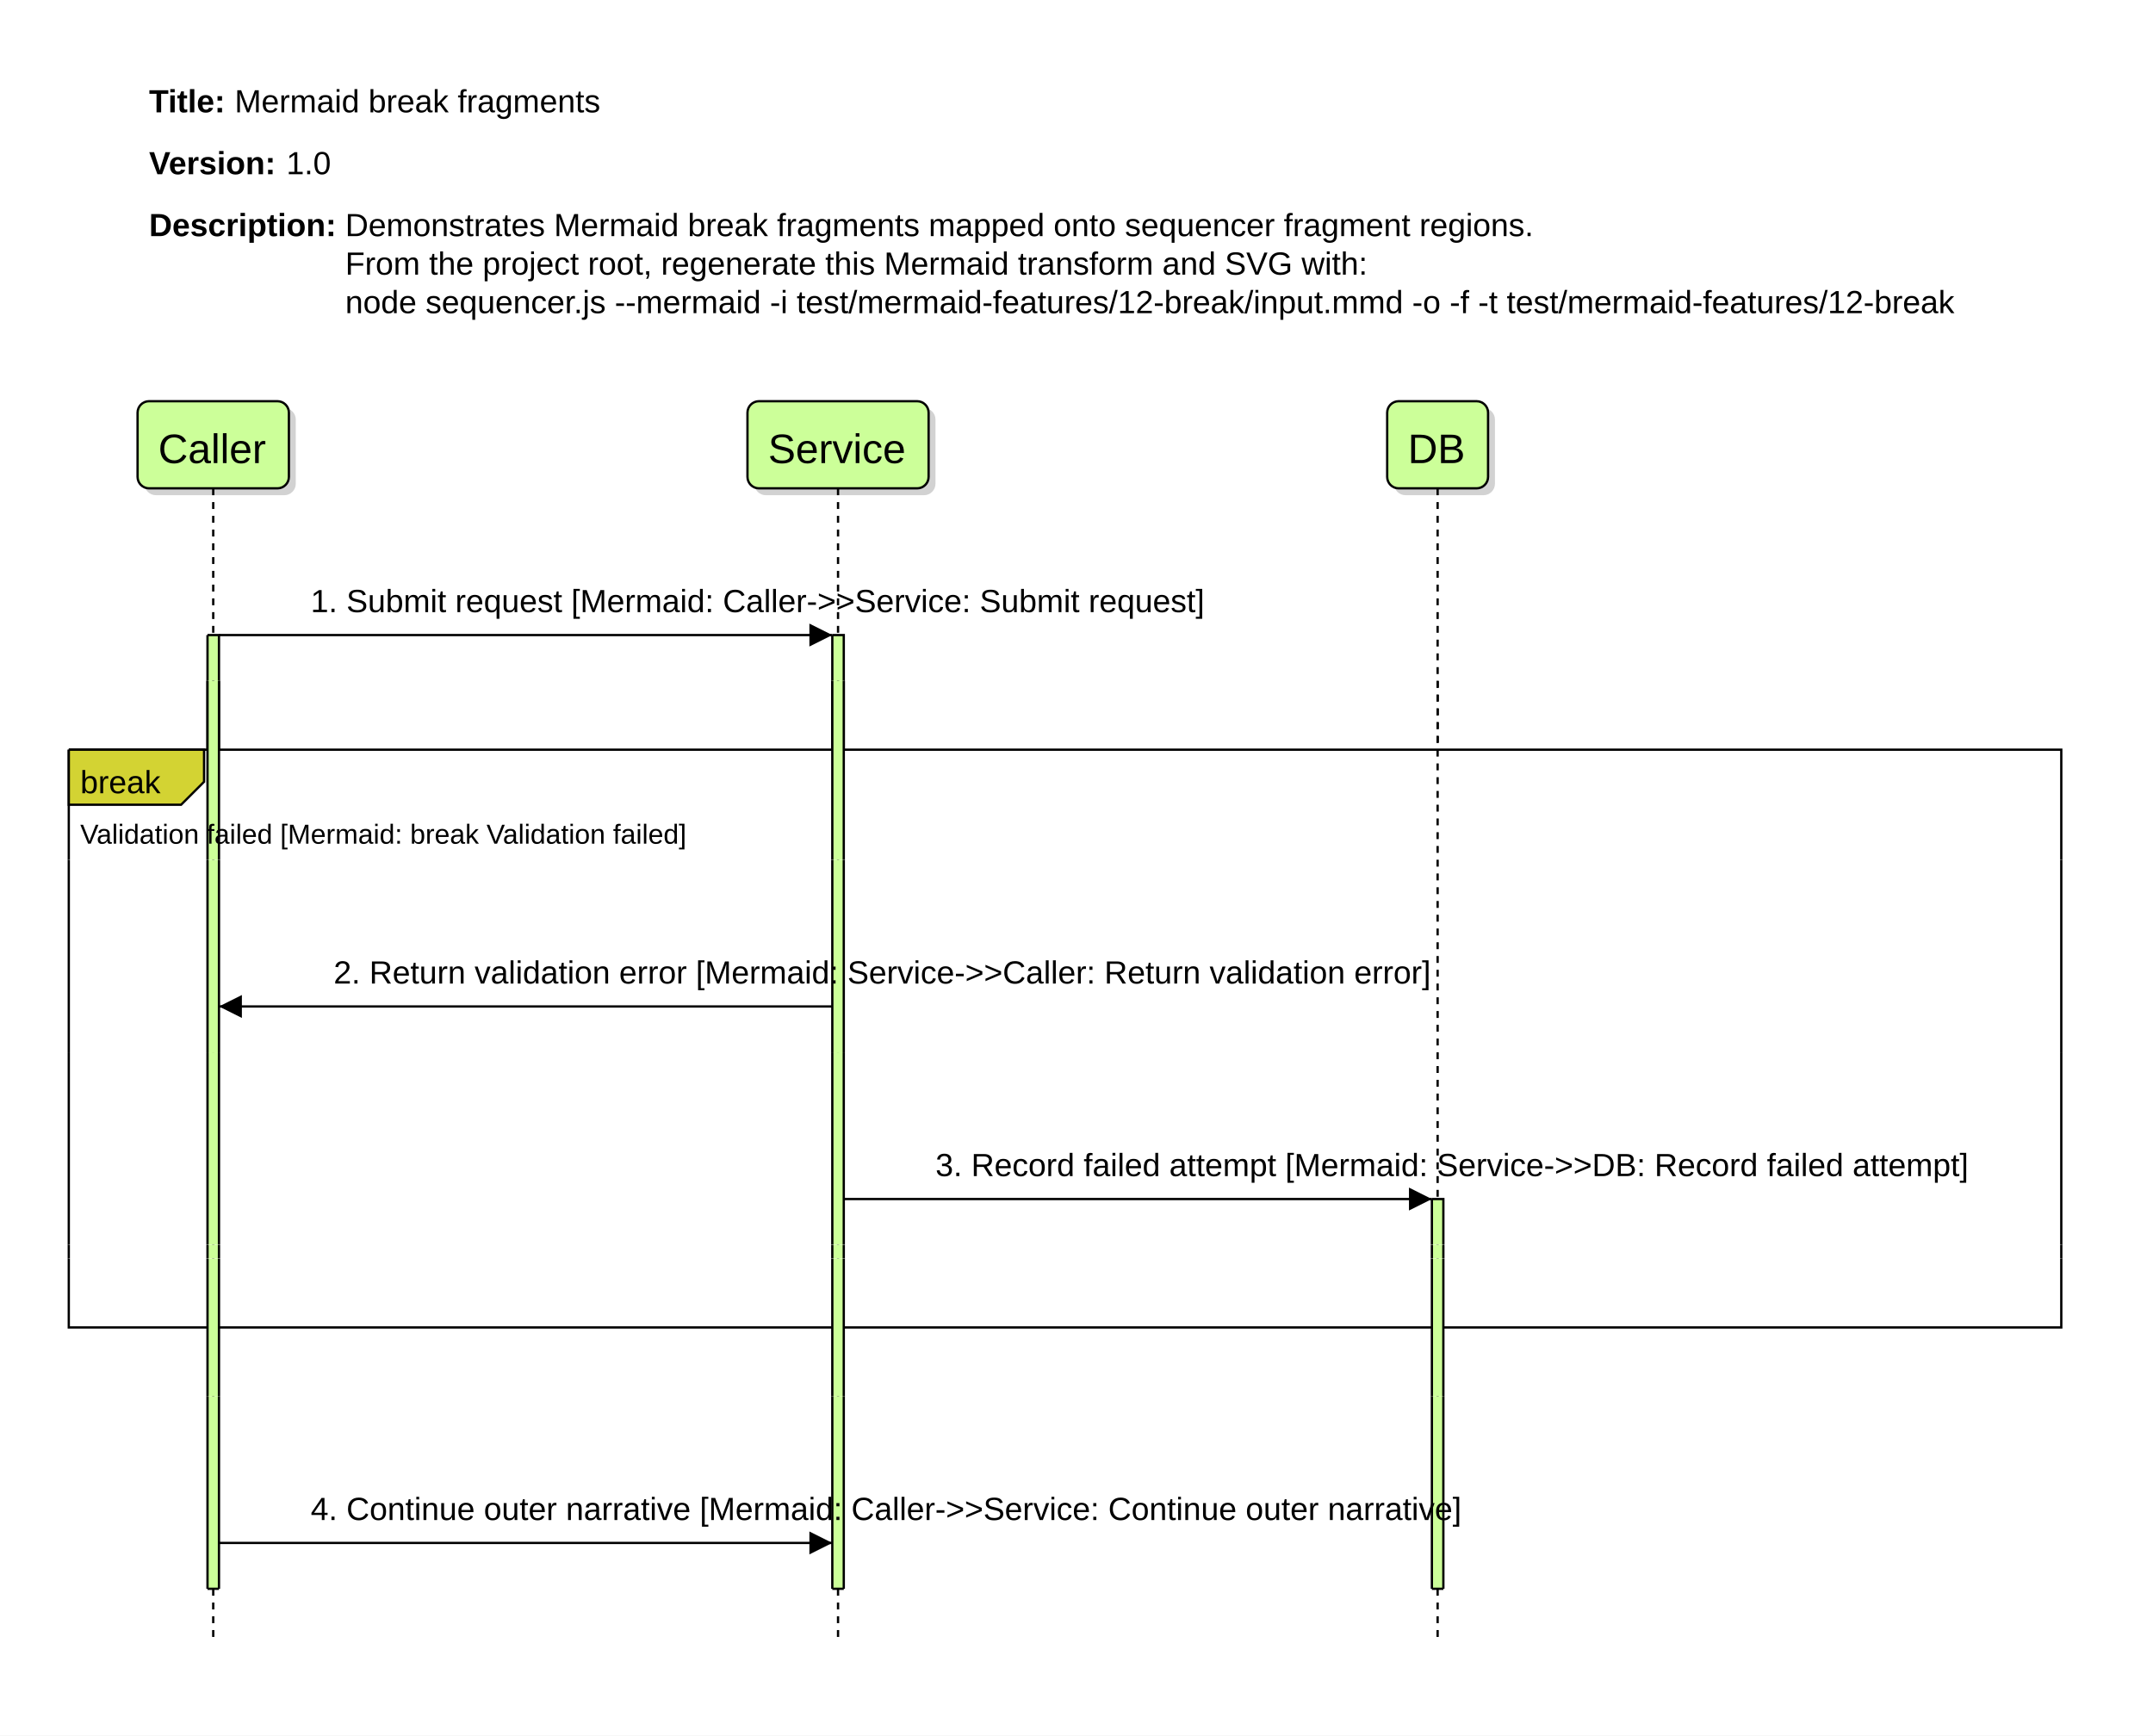
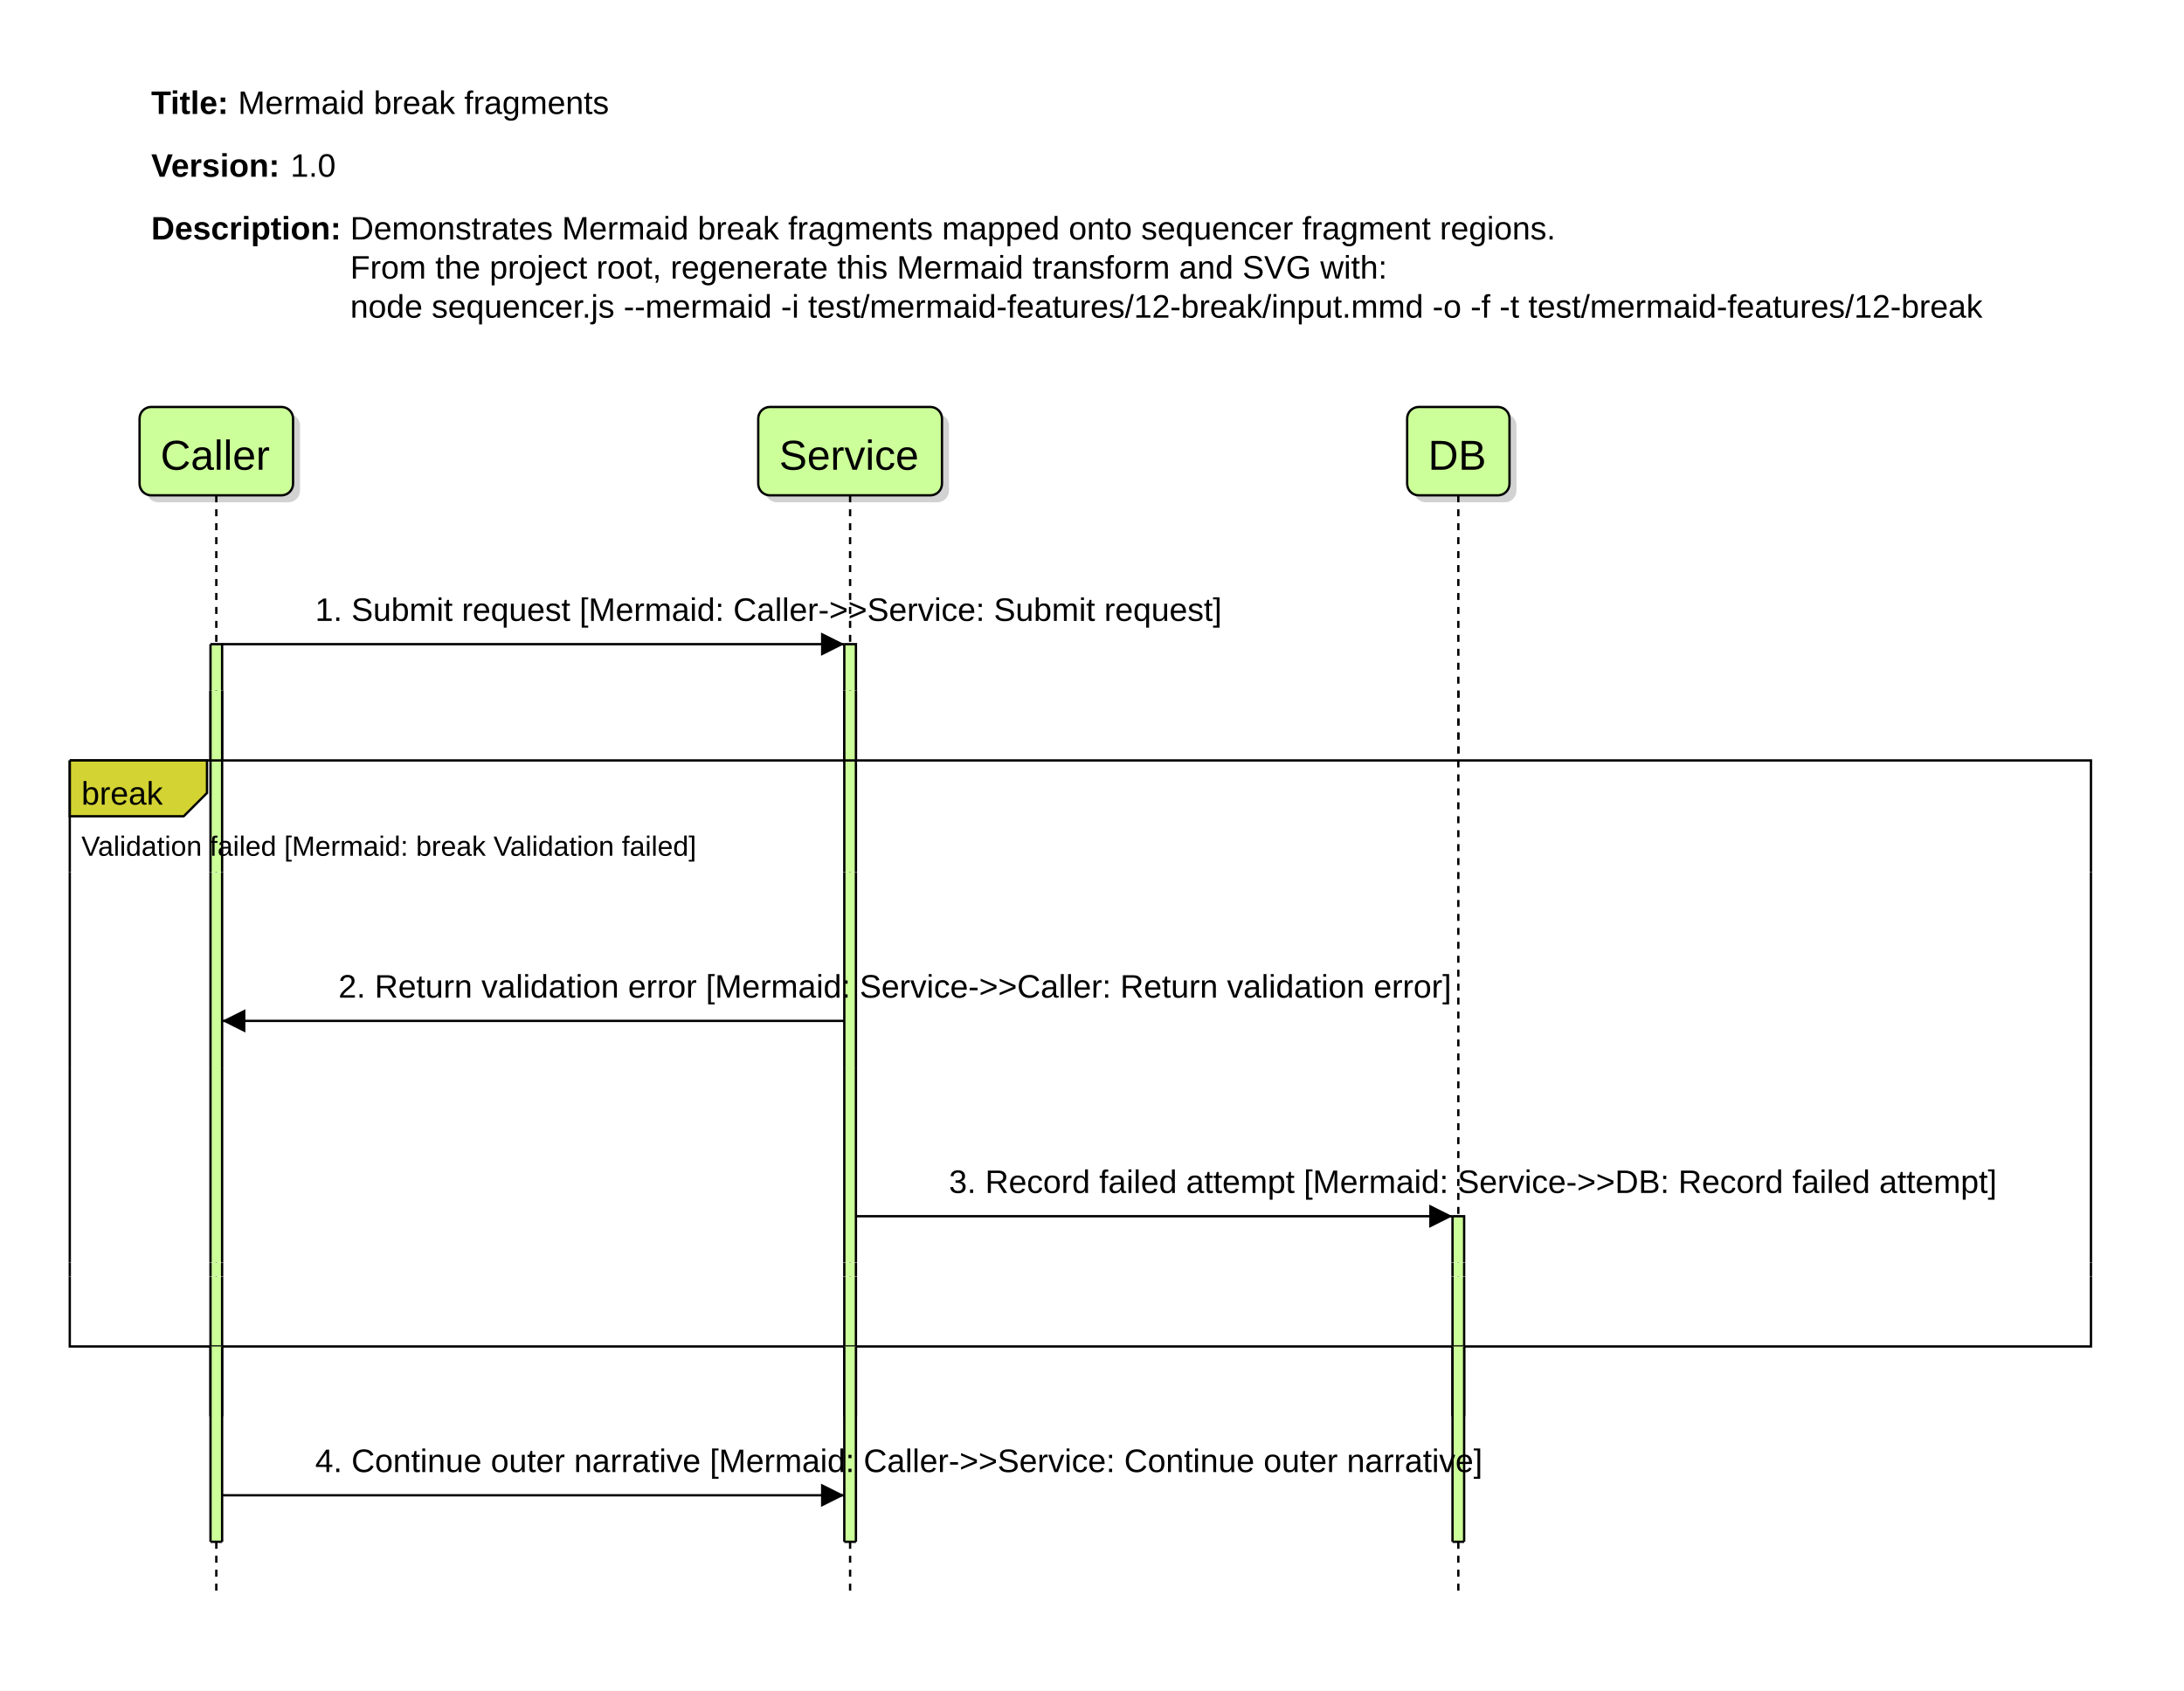
- <svg xmlns="http://www.w3.org/2000/svg" width="939" height="757" viewBox="0 0 939 757">
+ <svg xmlns="http://www.w3.org/2000/svg" width="939" height="727" viewBox="0 0 939 727">
  <rect width="100%" height="100%" fill="white" />
-   <path d="M 0 0 L 0 747 L 929 747 L 929 0 L 0 0" fill="rgb(255, 255, 255)" stroke="none" />
+   <path d="M 0 0 L 0 717 L 929 717 L 929 0 L 0 0" fill="rgb(255, 255, 255)" stroke="none" />
  <path d="M 60 30 L 60 57 L 268 57 L 268 30 L 60 30" fill="rgba(0,0,0,0)" stroke="none" />
  <text x="65" y="49" fill="rgb(0,0,0)" font-family="Liberation Sans, Arial, Helvetica, sans-serif" font-size="14" xml:space="preserve" font-weight="bold" dominant-baseline="auto">Title:</text>
  <text x="98.44" y="49" fill="rgb(0,0,0)" font-family="Liberation Sans, Arial, Helvetica, sans-serif" font-size="14" xml:space="preserve" dominant-baseline="auto"> </text>
  <text x="102.33" y="49" fill="rgb(0,0,0)" font-family="Liberation Sans, Arial, Helvetica, sans-serif" font-size="14" xml:space="preserve" dominant-baseline="auto">Mermaid break fragments</text>
  <path d="M 60 57 L 60 84 L 150 84 L 150 57 L 60 57" fill="rgba(0,0,0,0)" stroke="none" />
  <text x="65" y="76" fill="rgb(0,0,0)" font-family="Liberation Sans, Arial, Helvetica, sans-serif" font-size="14" xml:space="preserve" font-weight="bold" dominant-baseline="auto">Version:</text>
  <text x="121.01" y="76" fill="rgb(0,0,0)" font-family="Liberation Sans, Arial, Helvetica, sans-serif" font-size="14" xml:space="preserve" dominant-baseline="auto"> </text>
  <text x="124.9" y="76" fill="rgb(0,0,0)" font-family="Liberation Sans, Arial, Helvetica, sans-serif" font-size="14" xml:space="preserve" dominant-baseline="auto">1.0</text>
  <path d="M 60 84 L 60 145 L 859 145 L 859 84 L 60 84" fill="rgba(0,0,0,0)" stroke="none" />
  <text x="65" y="103" fill="rgb(0,0,0)" font-family="Liberation Sans, Arial, Helvetica, sans-serif" font-size="14" xml:space="preserve" font-weight="bold" dominant-baseline="auto">Description:</text>
  <text x="146.68" y="103" fill="rgb(0,0,0)" font-family="Liberation Sans, Arial, Helvetica, sans-serif" font-size="14" xml:space="preserve" dominant-baseline="auto"> </text>
  <text x="150.57" y="103" fill="rgb(0,0,0)" font-family="Liberation Sans, Arial, Helvetica, sans-serif" font-size="14" xml:space="preserve" dominant-baseline="auto">Demonstrates Mermaid break fragments mapped onto sequencer fragment regions.</text>
  <text x="150.57" y="119.8" fill="rgb(0,0,0)" font-family="Liberation Sans, Arial, Helvetica, sans-serif" font-size="14" xml:space="preserve" dominant-baseline="auto">From the project root, regenerate this Mermaid transform and SVG with:</text>
  <text x="150.57" y="136.6" fill="rgb(0,0,0)" font-family="Liberation Sans, Arial, Helvetica, sans-serif" font-size="14" xml:space="preserve" dominant-baseline="auto">node sequencer.js --mermaid -i test/mermaid-features/12-break/input.mmd -o -f -t test/mermaid-features/12-break</text>
  <path d="M 63 183 L 63 211 L 63 211 A 5 5 0 0 0 68 216 L 124 216 L 124 216 A 5 5 0 0 0 129 211 L 129 183 L 129 183 A 5 5 0 0 0 124 178 L 68 178 L 68 178 A 5 5 0 0 0 63 183" fill="rgb(210,210,210)" stroke="none" />
  <path d="M 60 180 L 60 208 L 60 208 A 5 5 0 0 0 65 213 L 121 213 L 121 213 A 5 5 0 0 0 126 208 L 126 180 L 126 180 A 5 5 0 0 0 121 175 L 65 175 L 65 175 A 5 5 0 0 0 60 180" fill="rgb(204,255,153)" stroke="none" />
  <path d="M 60 180 L 60 208 L 60 208 A 5 5 0 0 0 65 213 L 121 213 L 121 213 A 5 5 0 0 0 126 208 L 126 180 L 126 180 A 5 5 0 0 0 121 175 L 65 175 L 65 175 A 5 5 0 0 0 60 180" fill="none" stroke="rgb(0, 0, 0)" stroke-width="1" />
  <text x="69" y="202" fill="rgb(0,0,0)" font-family="Liberation Sans, Arial, Helvetica, sans-serif" font-size="18" xml:space="preserve" dominant-baseline="auto">Caller</text>
  <path d="M 329 183 L 329 211 L 329 211 A 5 5 0 0 0 334 216 L 403 216 L 403 216 A 5 5 0 0 0 408 211 L 408 183 L 408 183 A 5 5 0 0 0 403 178 L 334 178 L 334 178 A 5 5 0 0 0 329 183" fill="rgb(210,210,210)" stroke="none" />
  <path d="M 326 180 L 326 208 L 326 208 A 5 5 0 0 0 331 213 L 400 213 L 400 213 A 5 5 0 0 0 405 208 L 405 180 L 405 180 A 5 5 0 0 0 400 175 L 331 175 L 331 175 A 5 5 0 0 0 326 180" fill="rgb(204,255,153)" stroke="none" />
  <path d="M 326 180 L 326 208 L 326 208 A 5 5 0 0 0 331 213 L 400 213 L 400 213 A 5 5 0 0 0 405 208 L 405 180 L 405 180 A 5 5 0 0 0 400 175 L 331 175 L 331 175 A 5 5 0 0 0 326 180" fill="none" stroke="rgb(0, 0, 0)" stroke-width="1" />
  <text x="335" y="202" fill="rgb(0,0,0)" font-family="Liberation Sans, Arial, Helvetica, sans-serif" font-size="18" xml:space="preserve" dominant-baseline="auto">Service</text>
  <path d="M 608 183 L 608 211 L 608 211 A 5 5 0 0 0 613 216 L 647 216 L 647 216 A 5 5 0 0 0 652 211 L 652 183 L 652 183 A 5 5 0 0 0 647 178 L 613 178 L 613 178 A 5 5 0 0 0 608 183" fill="rgb(210,210,210)" stroke="none" />
  <path d="M 605 180 L 605 208 L 605 208 A 5 5 0 0 0 610 213 L 644 213 L 644 213 A 5 5 0 0 0 649 208 L 649 180 L 649 180 A 5 5 0 0 0 644 175 L 610 175 L 610 175 A 5 5 0 0 0 605 180" fill="rgb(204,255,153)" stroke="none" />
  <path d="M 605 180 L 605 208 L 605 208 A 5 5 0 0 0 610 213 L 644 213 L 644 213 A 5 5 0 0 0 649 208 L 649 180 L 649 180 A 5 5 0 0 0 644 175 L 610 175 L 610 175 A 5 5 0 0 0 605 180" fill="none" stroke="rgb(0, 0, 0)" stroke-width="1" />
  <text x="614" y="202" fill="rgb(0,0,0)" font-family="Liberation Sans, Arial, Helvetica, sans-serif" font-size="18" xml:space="preserve" dominant-baseline="auto">DB</text>
  <path d="M 93 213 M 93 297" fill="none" stroke="rgb(0,0,0)" stroke-width="1" stroke-dasharray="3,3" />
  <path d="M 365.5 213 M 365.5 297" fill="none" stroke="rgb(0,0,0)" stroke-width="1" stroke-dasharray="3,3" />
  <path d="M 627 213 M 627 297" fill="none" stroke="rgb(0,0,0)" stroke-width="1" stroke-dasharray="3,3" />
  <path d="M 93 213 L 93 297" fill="none" stroke="rgb(0,0,0)" stroke-width="1" stroke-dasharray="3,3" />
  <path d="M 90.5 277 L 90.5 297 L 95.5 297 L 95.5 277 L 90.5 277" fill="rgb(204,255,153)" stroke="none" />
  <path d="M 90.5 277 L 90.5 297 M 95.5 297 L 95.5 277 L 90.5 277" fill="none" stroke="rgb(0, 0, 0)" stroke-width="1" />
  <path d="M 365.5 213 L 365.5 297" fill="none" stroke="rgb(0,0,0)" stroke-width="1" stroke-dasharray="3,3" />
  <path d="M 363 277 L 363 297 L 368 297 L 368 277 L 363 277" fill="rgb(204,255,153)" stroke="none" />
  <path d="M 363 277 L 363 297 M 368 297 L 368 277 L 363 277" fill="none" stroke="rgb(0, 0, 0)" stroke-width="1" />
  <path d="M 627 213 L 627 297" fill="none" stroke="rgb(0,0,0)" stroke-width="1" stroke-dasharray="3,3" />
  <text x="135.5" y="267" fill="rgb(0,0,0)" font-family="Liberation Sans, Arial, Helvetica, sans-serif" font-size="14" xml:space="preserve" dominant-baseline="auto">1. Submit request [Mermaid: Caller-&gt;&gt;Service: Submit request]</text>
  <path d="M 95.5 277 L 363 277" fill="none" stroke="rgb(0, 0, 0)" stroke-width="1" />
  <path d="M 353 272 L 353 282 L 363 277" fill="rgb(0, 0, 0)" stroke="none" />
  <path d="M 93 297 L 93 375" fill="none" stroke="rgb(0,0,0)" stroke-width="1" stroke-dasharray="3,3" />
  <path d="M 90.5 297 L 90.5 375 L 95.5 375 L 95.5 297 L 90.5 297" fill="rgb(204,255,153)" stroke="none" />
  <path d="M 90.5 297 L 90.5 375 M 95.5 375 L 95.5 297 M 90.5 297" fill="none" stroke="rgb(0, 0, 0)" stroke-width="1" />
  <path d="M 365.5 297 L 365.5 375" fill="none" stroke="rgb(0,0,0)" stroke-width="1" stroke-dasharray="3,3" />
  <path d="M 363 297 L 363 375 L 368 375 L 368 297 L 363 297" fill="rgb(204,255,153)" stroke="none" />
  <path d="M 363 297 L 363 375 M 368 375 L 368 297 M 363 297" fill="none" stroke="rgb(0, 0, 0)" stroke-width="1" />
  <path d="M 627 297 L 627 375" fill="none" stroke="rgb(0,0,0)" stroke-width="1" stroke-dasharray="3,3" />
  <path d="M 30 327 L 30 375 L 899 375 L 899 327 L 30 327" fill="rgb(255, 255, 255)" stroke="none" />
-   <path d="M 30 327 L 30 375 M 899 375 L 899 327 L 30 327" fill="none" stroke="rgb(0, 0, 0)" stroke-width="1" />
  <path d="M 93 297 L 93 375" fill="none" stroke="rgb(0,0,0)" stroke-width="1" stroke-dasharray="3,3" />
  <path d="M 90.5 297 L 90.5 375 L 95.5 375 L 95.5 297 L 90.5 297" fill="rgb(204,255,153)" stroke="none" />
  <path d="M 90.5 297 L 90.5 375 M 95.5 375 L 95.5 297 M 90.5 297" fill="none" stroke="rgb(0, 0, 0)" stroke-width="1" />
  <path d="M 365.5 297 L 365.5 375" fill="none" stroke="rgb(0,0,0)" stroke-width="1" stroke-dasharray="3,3" />
  <path d="M 363 297 L 363 375 L 368 375 L 368 297 L 363 297" fill="rgb(204,255,153)" stroke="none" />
  <path d="M 363 297 L 363 375 M 368 375 L 368 297 M 363 297" fill="none" stroke="rgb(0, 0, 0)" stroke-width="1" />
  <path d="M 627 297 L 627 375" fill="none" stroke="rgb(0,0,0)" stroke-width="1" stroke-dasharray="3,3" />
+   <path d="M 30 327 L 30 375 L 899 375 L 899 327 L 30 327" fill="rgba(255,255,255,0)" stroke="none" />
+   <path d="M 30 327 L 30 375 M 899 375 L 899 327 L 30 327" fill="none" stroke="rgb(0, 0, 0)" stroke-width="1" />
  <path d="M 30 327 L 30 351 L 79 351 L 89 341 L 89 327 L 30 327" fill="rgba(200,200,0,0.8)" stroke="none" />
  <path d="M 30 327 L 30 351 L 79 351 L 89 341 L 89 327 L 30 327" fill="none" stroke="rgb(0, 0, 0)" stroke-width="1" />
  <text x="35" y="346" fill="rgb(0,0,0)" font-family="Liberation Sans, Arial, Helvetica, sans-serif" font-size="14" xml:space="preserve" dominant-baseline="auto">break </text>
  <text x="35" y="368" fill="rgb(0,0,0)" font-family="Liberation Sans, Arial, Helvetica, sans-serif" font-size="12" xml:space="preserve" dominant-baseline="auto">Validation failed [Mermaid: break Validation failed]</text>
  <path d="M 93 375 M 93 459" fill="none" stroke="rgb(0,0,0)" stroke-width="1" stroke-dasharray="3,3" />
  <path d="M 365.5 375 M 365.5 459" fill="none" stroke="rgb(0,0,0)" stroke-width="1" stroke-dasharray="3,3" />
  <path d="M 627 375 M 627 459" fill="none" stroke="rgb(0,0,0)" stroke-width="1" stroke-dasharray="3,3" />
  <path d="M 30 375 L 30 459 L 899 459 L 899 375 L 30 375" fill="rgb(255, 255, 255)" stroke="none" />
-   <path d="M 30 375 L 30 459 M 899 459 L 899 375 M 30 375" fill="none" stroke="rgb(0, 0, 0)" stroke-width="1" />
  <path d="M 93 375 L 93 459" fill="none" stroke="rgb(0,0,0)" stroke-width="1" stroke-dasharray="3,3" />
  <path d="M 90.5 375 L 90.5 459 L 95.5 459 L 95.5 375 L 90.5 375" fill="rgb(204,255,153)" stroke="none" />
  <path d="M 90.5 375 L 90.5 459 M 95.5 459 L 95.5 375 M 90.5 375" fill="none" stroke="rgb(0, 0, 0)" stroke-width="1" />
  <path d="M 365.5 375 L 365.5 459" fill="none" stroke="rgb(0,0,0)" stroke-width="1" stroke-dasharray="3,3" />
  <path d="M 363 375 L 363 459 L 368 459 L 368 375 L 363 375" fill="rgb(204,255,153)" stroke="none" />
  <path d="M 363 375 L 363 459 M 368 459 L 368 375 M 363 375" fill="none" stroke="rgb(0, 0, 0)" stroke-width="1" />
  <path d="M 627 375 L 627 459" fill="none" stroke="rgb(0,0,0)" stroke-width="1" stroke-dasharray="3,3" />
  <text x="145.5" y="429" fill="rgb(0,0,0)" font-family="Liberation Sans, Arial, Helvetica, sans-serif" font-size="14" xml:space="preserve" dominant-baseline="auto">2. Return validation error [Mermaid: Service-&gt;&gt;Caller: Return validation error]</text>
  <path d="M 363 439 L 95.5 439" fill="none" stroke="rgb(0, 0, 0)" stroke-width="1" />
  <path d="M 105.5 434 L 105.5 444 L 95.5 439" fill="rgb(0, 0, 0)" stroke="none" />
+   <path d="M 30 375 L 30 459 L 899 459 L 899 375 L 30 375" fill="rgba(255,255,255,0)" stroke="none" />
+   <path d="M 30 375 L 30 459 M 899 459 L 899 375 M 30 375" fill="none" stroke="rgb(0, 0, 0)" stroke-width="1" />
  <path d="M 93 459 M 93 543" fill="none" stroke="rgb(0,0,0)" stroke-width="1" stroke-dasharray="3,3" />
  <path d="M 365.5 459 M 365.5 543" fill="none" stroke="rgb(0,0,0)" stroke-width="1" stroke-dasharray="3,3" />
  <path d="M 627 459 M 627 543" fill="none" stroke="rgb(0,0,0)" stroke-width="1" stroke-dasharray="3,3" />
  <path d="M 30 459 L 30 543 L 899 543 L 899 459 L 30 459" fill="rgb(255, 255, 255)" stroke="none" />
-   <path d="M 30 459 L 30 543 M 899 543 L 899 459 M 30 459" fill="none" stroke="rgb(0, 0, 0)" stroke-width="1" />
  <path d="M 93 459 L 93 543" fill="none" stroke="rgb(0,0,0)" stroke-width="1" stroke-dasharray="3,3" />
  <path d="M 90.5 459 L 90.5 543 L 95.5 543 L 95.5 459 L 90.5 459" fill="rgb(204,255,153)" stroke="none" />
  <path d="M 90.5 459 L 90.5 543 M 95.5 543 L 95.5 459 M 90.5 459" fill="none" stroke="rgb(0, 0, 0)" stroke-width="1" />
  <path d="M 365.5 459 L 365.5 543" fill="none" stroke="rgb(0,0,0)" stroke-width="1" stroke-dasharray="3,3" />
  <path d="M 363 459 L 363 543 L 368 543 L 368 459 L 363 459" fill="rgb(204,255,153)" stroke="none" />
  <path d="M 363 459 L 363 543 M 368 543 L 368 459 M 363 459" fill="none" stroke="rgb(0, 0, 0)" stroke-width="1" />
  <path d="M 627 459 L 627 543" fill="none" stroke="rgb(0,0,0)" stroke-width="1" stroke-dasharray="3,3" />
  <path d="M 624.5 523 L 624.5 543 L 629.5 543 L 629.5 523 L 624.5 523" fill="rgb(204,255,153)" stroke="none" />
  <path d="M 624.5 523 L 624.5 543 M 629.5 543 L 629.5 523 L 624.5 523" fill="none" stroke="rgb(0, 0, 0)" stroke-width="1" />
  <text x="408" y="513" fill="rgb(0,0,0)" font-family="Liberation Sans, Arial, Helvetica, sans-serif" font-size="14" xml:space="preserve" dominant-baseline="auto">3. Record failed attempt [Mermaid: Service-&gt;&gt;DB: Record failed attempt]</text>
  <path d="M 368 523 L 624.5 523" fill="none" stroke="rgb(0, 0, 0)" stroke-width="1" />
  <path d="M 614.5 518 L 614.5 528 L 624.5 523" fill="rgb(0, 0, 0)" stroke="none" />
+   <path d="M 30 459 L 30 543 L 899 543 L 899 459 L 30 459" fill="rgba(255,255,255,0)" stroke="none" />
+   <path d="M 30 459 L 30 543 M 899 543 L 899 459 M 30 459" fill="none" stroke="rgb(0, 0, 0)" stroke-width="1" />
  <path d="M 93 543 M 93 549" fill="none" stroke="rgb(0,0,0)" stroke-width="1" stroke-dasharray="3,3" />
  <path d="M 365.5 543 M 365.5 549" fill="none" stroke="rgb(0,0,0)" stroke-width="1" stroke-dasharray="3,3" />
  <path d="M 627 543 M 627 549" fill="none" stroke="rgb(0,0,0)" stroke-width="1" stroke-dasharray="3,3" />
  <path d="M 30 543 L 30 549 L 899 549 L 899 543 L 30 543" fill="rgb(255, 255, 255)" stroke="none" />
-   <path d="M 30 543 L 30 549 M 899 549 L 899 543 M 30 543" fill="none" stroke="rgb(0, 0, 0)" stroke-width="1" />
  <path d="M 93 543 L 93 549" fill="none" stroke="rgb(0,0,0)" stroke-width="1" stroke-dasharray="3,3" />
  <path d="M 90.5 543 L 90.5 549 L 95.5 549 L 95.5 543 L 90.5 543" fill="rgb(204,255,153)" stroke="none" />
  <path d="M 90.5 543 L 90.5 549 M 95.5 549 L 95.5 543 M 90.5 543" fill="none" stroke="rgb(0, 0, 0)" stroke-width="1" />
  <path d="M 365.5 543 L 365.5 549" fill="none" stroke="rgb(0,0,0)" stroke-width="1" stroke-dasharray="3,3" />
  <path d="M 363 543 L 363 549 L 368 549 L 368 543 L 363 543" fill="rgb(204,255,153)" stroke="none" />
  <path d="M 363 543 L 363 549 M 368 549 L 368 543 M 363 543" fill="none" stroke="rgb(0, 0, 0)" stroke-width="1" />
  <path d="M 627 543 L 627 549" fill="none" stroke="rgb(0,0,0)" stroke-width="1" stroke-dasharray="3,3" />
  <path d="M 624.5 543 L 624.5 549 L 629.5 549 L 629.5 543 L 624.5 543" fill="rgb(204,255,153)" stroke="none" />
  <path d="M 624.5 543 L 624.5 549 M 629.5 549 L 629.5 543 M 624.5 543" fill="none" stroke="rgb(0, 0, 0)" stroke-width="1" />
+   <path d="M 30 543 L 30 549 L 899 549 L 899 543 L 30 543" fill="rgba(255,255,255,0)" stroke="none" />
+   <path d="M 30 543 L 30 549 M 899 549 L 899 543 M 30 543" fill="none" stroke="rgb(0, 0, 0)" stroke-width="1" />
  <path d="M 93 549 M 93 609" fill="none" stroke="rgb(0,0,0)" stroke-width="1" stroke-dasharray="3,3" />
  <path d="M 365.5 549 M 365.5 609" fill="none" stroke="rgb(0,0,0)" stroke-width="1" stroke-dasharray="3,3" />
  <path d="M 627 549 M 627 609" fill="none" stroke="rgb(0,0,0)" stroke-width="1" stroke-dasharray="3,3" />
  <path d="M 30 549 L 30 579 L 899 579 L 899 549 L 30 549" fill="rgb(255, 255, 255)" stroke="none" />
-   <path d="M 30 549 L 30 579 L 899 579 L 899 549 M 30 549" fill="none" stroke="rgb(0, 0, 0)" stroke-width="1" />
  <path d="M 93 549 L 93 609" fill="none" stroke="rgb(0,0,0)" stroke-width="1" stroke-dasharray="3,3" />
  <path d="M 90.5 549 L 90.5 609 L 95.5 609 L 95.5 549 L 90.5 549" fill="rgb(204,255,153)" stroke="none" />
  <path d="M 90.5 549 L 90.5 609 M 95.5 609 L 95.5 549 M 90.5 549" fill="none" stroke="rgb(0, 0, 0)" stroke-width="1" />
  <path d="M 365.5 549 L 365.5 609" fill="none" stroke="rgb(0,0,0)" stroke-width="1" stroke-dasharray="3,3" />
  <path d="M 363 549 L 363 609 L 368 609 L 368 549 L 363 549" fill="rgb(204,255,153)" stroke="none" />
  <path d="M 363 549 L 363 609 M 368 609 L 368 549 M 363 549" fill="none" stroke="rgb(0, 0, 0)" stroke-width="1" />
  <path d="M 627 549 L 627 609" fill="none" stroke="rgb(0,0,0)" stroke-width="1" stroke-dasharray="3,3" />
  <path d="M 624.5 549 L 624.5 609 L 629.5 609 L 629.5 549 L 624.5 549" fill="rgb(204,255,153)" stroke="none" />
  <path d="M 624.5 549 L 624.5 609 M 629.5 609 L 629.5 549 M 624.5 549" fill="none" stroke="rgb(0, 0, 0)" stroke-width="1" />
-   <path d="M 93 609 M 93 693" fill="none" stroke="rgb(0,0,0)" stroke-width="1" stroke-dasharray="3,3" />
-   <path d="M 365.5 609 M 365.5 693" fill="none" stroke="rgb(0,0,0)" stroke-width="1" stroke-dasharray="3,3" />
-   <path d="M 627 609 M 627 693" fill="none" stroke="rgb(0,0,0)" stroke-width="1" stroke-dasharray="3,3" />
-   <path d="M 93 609 L 93 693" fill="none" stroke="rgb(0,0,0)" stroke-width="1" stroke-dasharray="3,3" />
-   <path d="M 90.5 609 L 90.5 693 L 95.5 693 L 95.5 609 L 90.5 609" fill="rgb(204,255,153)" stroke="none" />
-   <path d="M 90.5 609 L 90.5 693 M 95.5 693 L 95.5 609 M 90.5 609" fill="none" stroke="rgb(0, 0, 0)" stroke-width="1" />
-   <path d="M 365.5 609 L 365.5 693" fill="none" stroke="rgb(0,0,0)" stroke-width="1" stroke-dasharray="3,3" />
-   <path d="M 363 609 L 363 693 L 368 693 L 368 609 L 363 609" fill="rgb(204,255,153)" stroke="none" />
-   <path d="M 363 609 L 363 693 M 368 693 L 368 609 M 363 609" fill="none" stroke="rgb(0, 0, 0)" stroke-width="1" />
-   <path d="M 627 609 L 627 693" fill="none" stroke="rgb(0,0,0)" stroke-width="1" stroke-dasharray="3,3" />
-   <path d="M 624.5 609 L 624.5 693 L 629.5 693 L 629.5 609 L 624.5 609" fill="rgb(204,255,153)" stroke="none" />
-   <path d="M 624.5 609 L 624.5 693 M 629.5 693 L 629.5 609 M 624.5 609" fill="none" stroke="rgb(0, 0, 0)" stroke-width="1" />
-   <text x="135.5" y="663" fill="rgb(0,0,0)" font-family="Liberation Sans, Arial, Helvetica, sans-serif" font-size="14" xml:space="preserve" dominant-baseline="auto">4. Continue outer narrative [Mermaid: Caller-&gt;&gt;Service: Continue outer narrative]</text>
-   <path d="M 95.5 673 L 363 673" fill="none" stroke="rgb(0, 0, 0)" stroke-width="1" />
-   <path d="M 353 668 L 353 678 L 363 673" fill="rgb(0, 0, 0)" stroke="none" />
-   <path d="M 93 693 L 93 717" fill="none" stroke="rgb(0,0,0)" stroke-width="1" stroke-dasharray="3,3" />
-   <path d="M 90.5 693 L 90.5 693 L 95.5 693 L 95.5 693 L 90.5 693" fill="rgb(204,255,153)" stroke="none" />
-   <path d="M 90.5 693 L 90.5 693 L 95.5 693 L 95.5 693 M 90.5 693" fill="none" stroke="rgb(0, 0, 0)" stroke-width="1" />
-   <path d="M 365.5 693 L 365.5 717" fill="none" stroke="rgb(0,0,0)" stroke-width="1" stroke-dasharray="3,3" />
-   <path d="M 363 693 L 363 693 L 368 693 L 368 693 L 363 693" fill="rgb(204,255,153)" stroke="none" />
-   <path d="M 363 693 L 363 693 L 368 693 L 368 693 M 363 693" fill="none" stroke="rgb(0, 0, 0)" stroke-width="1" />
-   <path d="M 627 693 L 627 717" fill="none" stroke="rgb(0,0,0)" stroke-width="1" stroke-dasharray="3,3" />
-   <path d="M 624.5 693 L 624.5 693 L 629.5 693 L 629.5 693 L 624.5 693" fill="rgb(204,255,153)" stroke="none" />
-   <path d="M 624.5 693 L 624.5 693 L 629.5 693 L 629.5 693 M 624.5 693" fill="none" stroke="rgb(0, 0, 0)" stroke-width="1" />
+   <path d="M 30 549 L 30 579 L 899 579 L 899 549 L 30 549" fill="rgba(255,255,255,0)" stroke="none" />
+   <path d="M 30 549 L 30 579 L 899 579 L 899 549 M 30 549" fill="none" stroke="rgb(0, 0, 0)" stroke-width="1" />
+   <path d="M 93 579 M 93 663" fill="none" stroke="rgb(0,0,0)" stroke-width="1" stroke-dasharray="3,3" />
+   <path d="M 365.5 579 M 365.5 663" fill="none" stroke="rgb(0,0,0)" stroke-width="1" stroke-dasharray="3,3" />
+   <path d="M 627 579 M 627 663" fill="none" stroke="rgb(0,0,0)" stroke-width="1" stroke-dasharray="3,3" />
+   <path d="M 93 579 L 93 663" fill="none" stroke="rgb(0,0,0)" stroke-width="1" stroke-dasharray="3,3" />
+   <path d="M 90.5 579 L 90.5 663 L 95.5 663 L 95.5 579 L 90.5 579" fill="rgb(204,255,153)" stroke="none" />
+   <path d="M 90.5 579 L 90.5 663 M 95.5 663 L 95.5 579 M 90.5 579" fill="none" stroke="rgb(0, 0, 0)" stroke-width="1" />
+   <path d="M 365.5 579 L 365.5 663" fill="none" stroke="rgb(0,0,0)" stroke-width="1" stroke-dasharray="3,3" />
+   <path d="M 363 579 L 363 663 L 368 663 L 368 579 L 363 579" fill="rgb(204,255,153)" stroke="none" />
+   <path d="M 363 579 L 363 663 M 368 663 L 368 579 M 363 579" fill="none" stroke="rgb(0, 0, 0)" stroke-width="1" />
+   <path d="M 627 579 L 627 663" fill="none" stroke="rgb(0,0,0)" stroke-width="1" stroke-dasharray="3,3" />
+   <path d="M 624.5 579 L 624.5 663 L 629.5 663 L 629.5 579 L 624.5 579" fill="rgb(204,255,153)" stroke="none" />
+   <path d="M 624.5 579 L 624.5 663 M 629.5 663 L 629.5 579 M 624.5 579" fill="none" stroke="rgb(0, 0, 0)" stroke-width="1" />
+   <text x="135.5" y="633" fill="rgb(0,0,0)" font-family="Liberation Sans, Arial, Helvetica, sans-serif" font-size="14" xml:space="preserve" dominant-baseline="auto">4. Continue outer narrative [Mermaid: Caller-&gt;&gt;Service: Continue outer narrative]</text>
+   <path d="M 95.5 643 L 363 643" fill="none" stroke="rgb(0, 0, 0)" stroke-width="1" />
+   <path d="M 353 638 L 353 648 L 363 643" fill="rgb(0, 0, 0)" stroke="none" />
+   <path d="M 93 663 L 93 687" fill="none" stroke="rgb(0,0,0)" stroke-width="1" stroke-dasharray="3,3" />
+   <path d="M 90.5 663 L 90.5 663 L 95.5 663 L 95.5 663 L 90.5 663" fill="rgb(204,255,153)" stroke="none" />
+   <path d="M 90.5 663 L 90.5 663 L 95.5 663 L 95.5 663 M 90.5 663" fill="none" stroke="rgb(0, 0, 0)" stroke-width="1" />
+   <path d="M 365.5 663 L 365.5 687" fill="none" stroke="rgb(0,0,0)" stroke-width="1" stroke-dasharray="3,3" />
+   <path d="M 363 663 L 363 663 L 368 663 L 368 663 L 363 663" fill="rgb(204,255,153)" stroke="none" />
+   <path d="M 363 663 L 363 663 L 368 663 L 368 663 M 363 663" fill="none" stroke="rgb(0, 0, 0)" stroke-width="1" />
+   <path d="M 627 663 L 627 687" fill="none" stroke="rgb(0,0,0)" stroke-width="1" stroke-dasharray="3,3" />
+   <path d="M 624.5 663 L 624.5 663 L 629.5 663 L 629.5 663 L 624.5 663" fill="rgb(204,255,153)" stroke="none" />
+   <path d="M 624.5 663 L 624.5 663 L 629.5 663 L 629.5 663 M 624.5 663" fill="none" stroke="rgb(0, 0, 0)" stroke-width="1" />
</svg>
